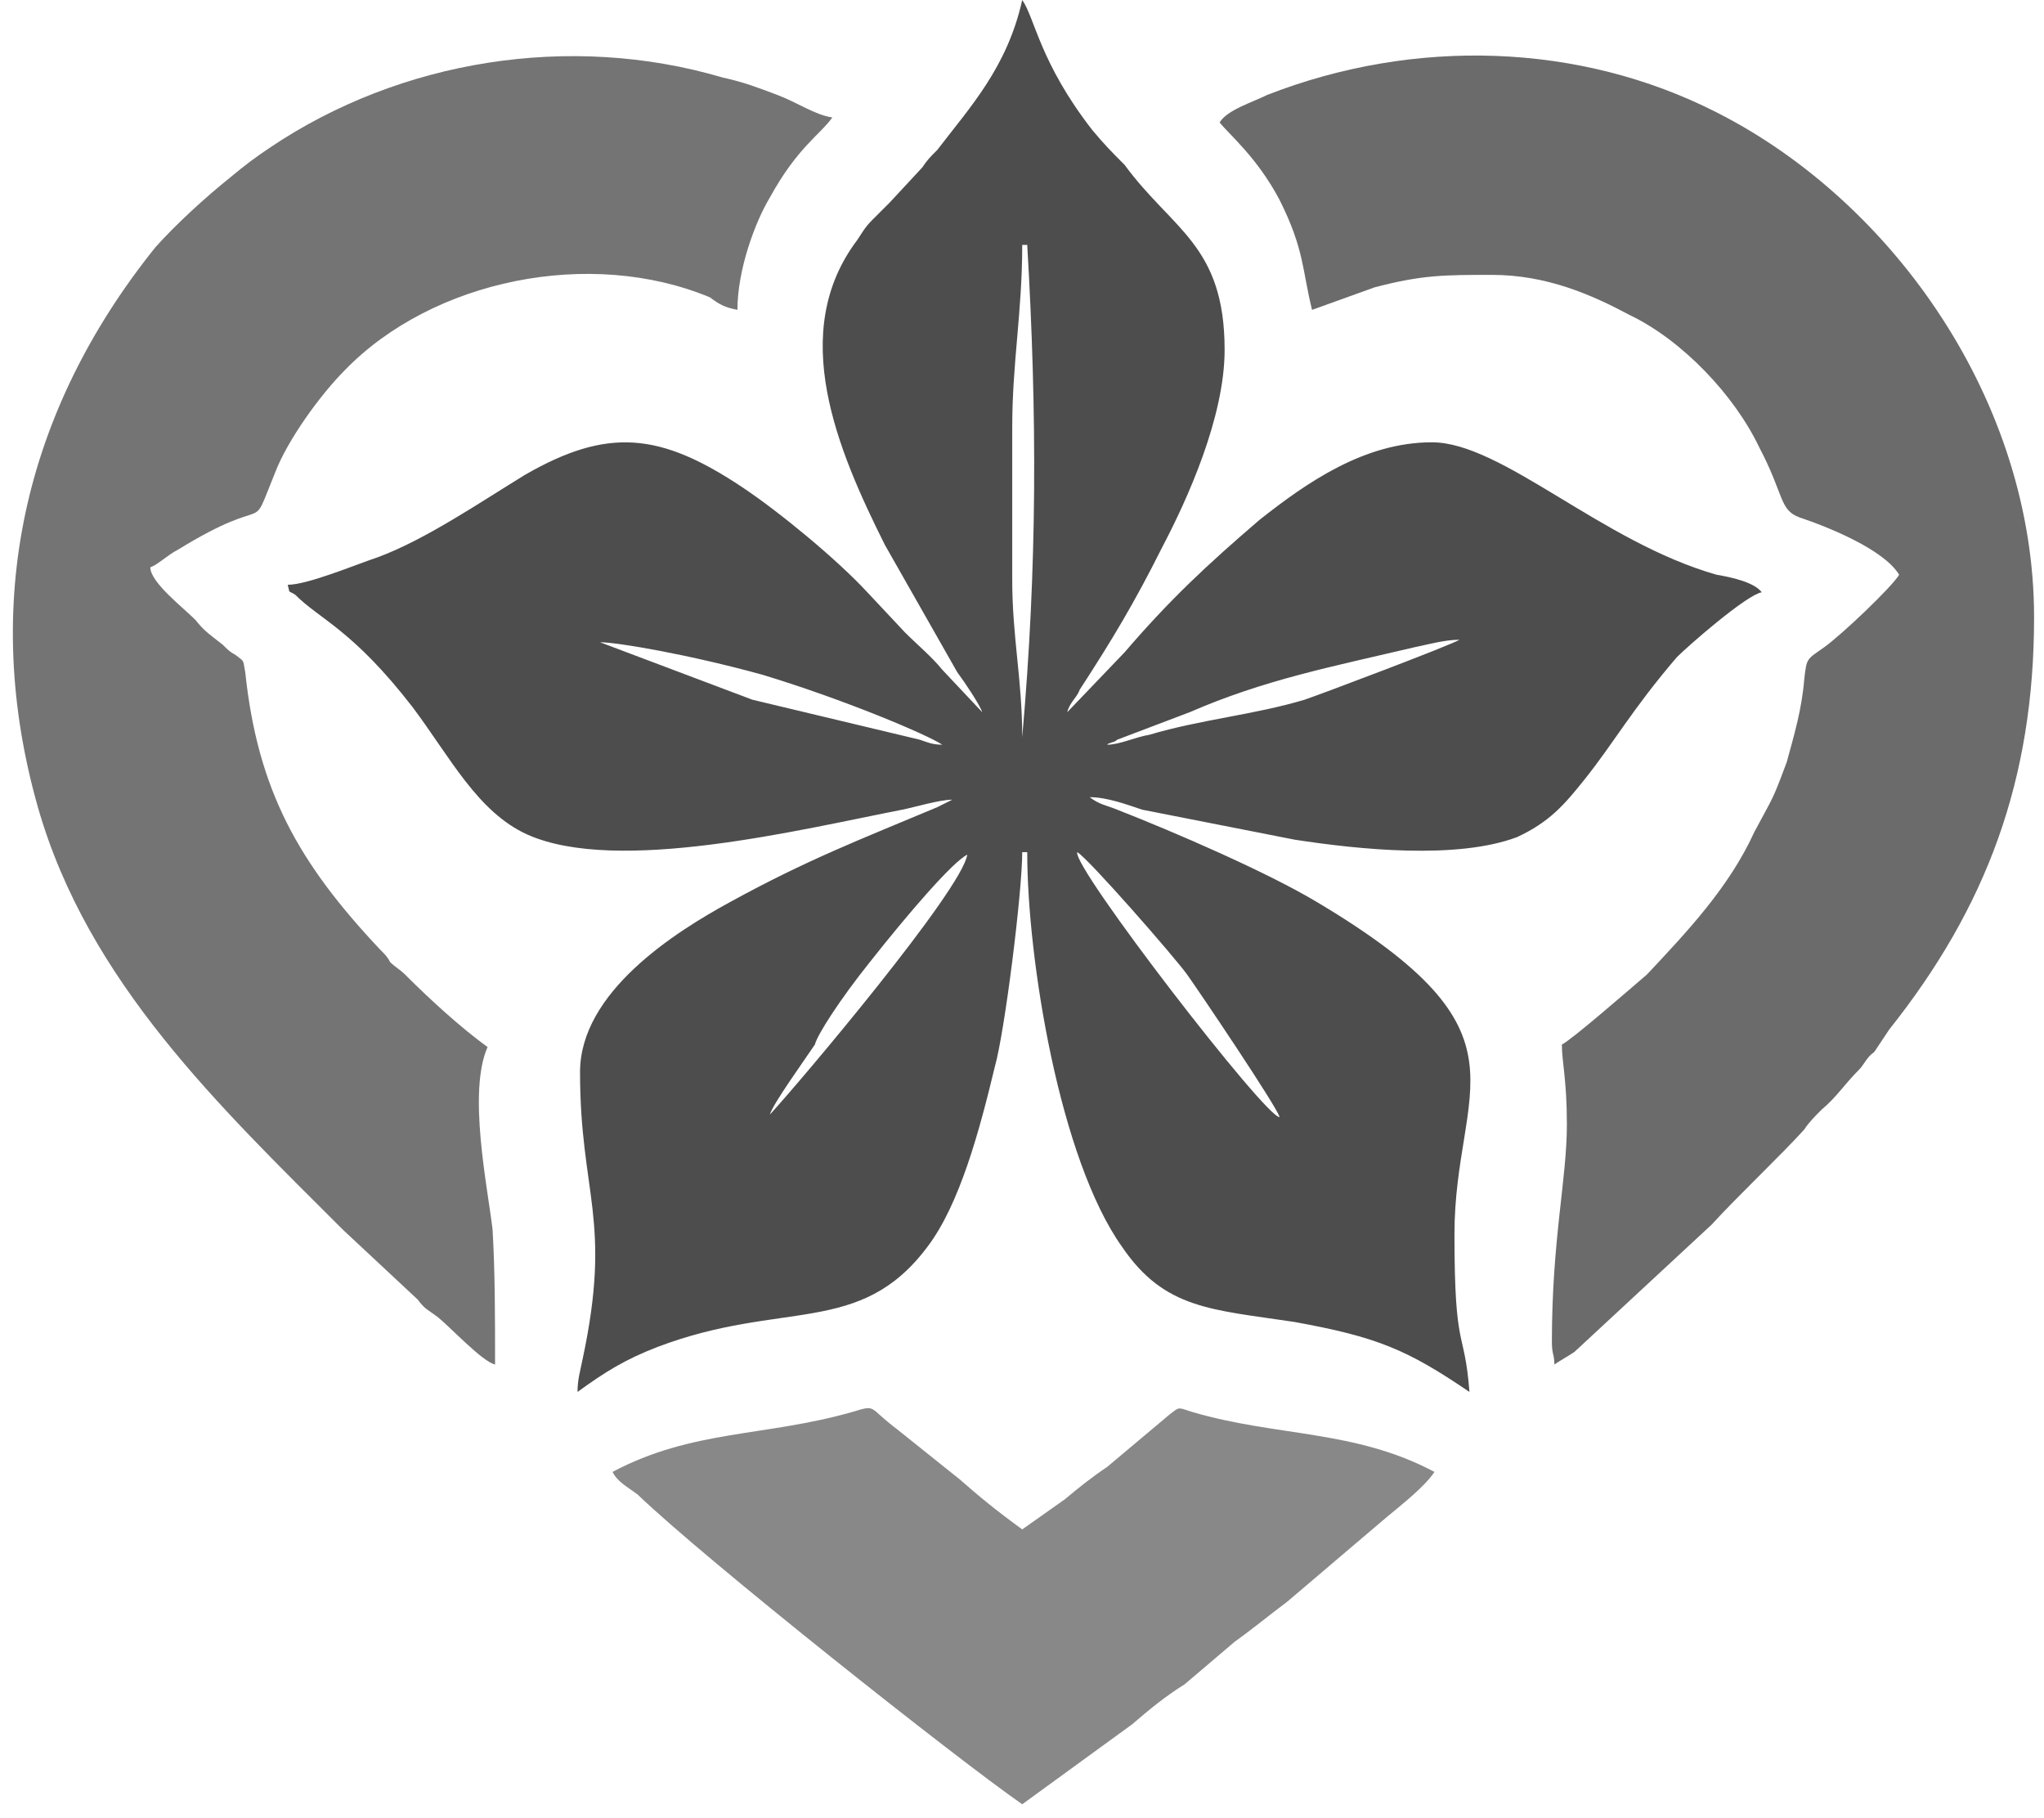
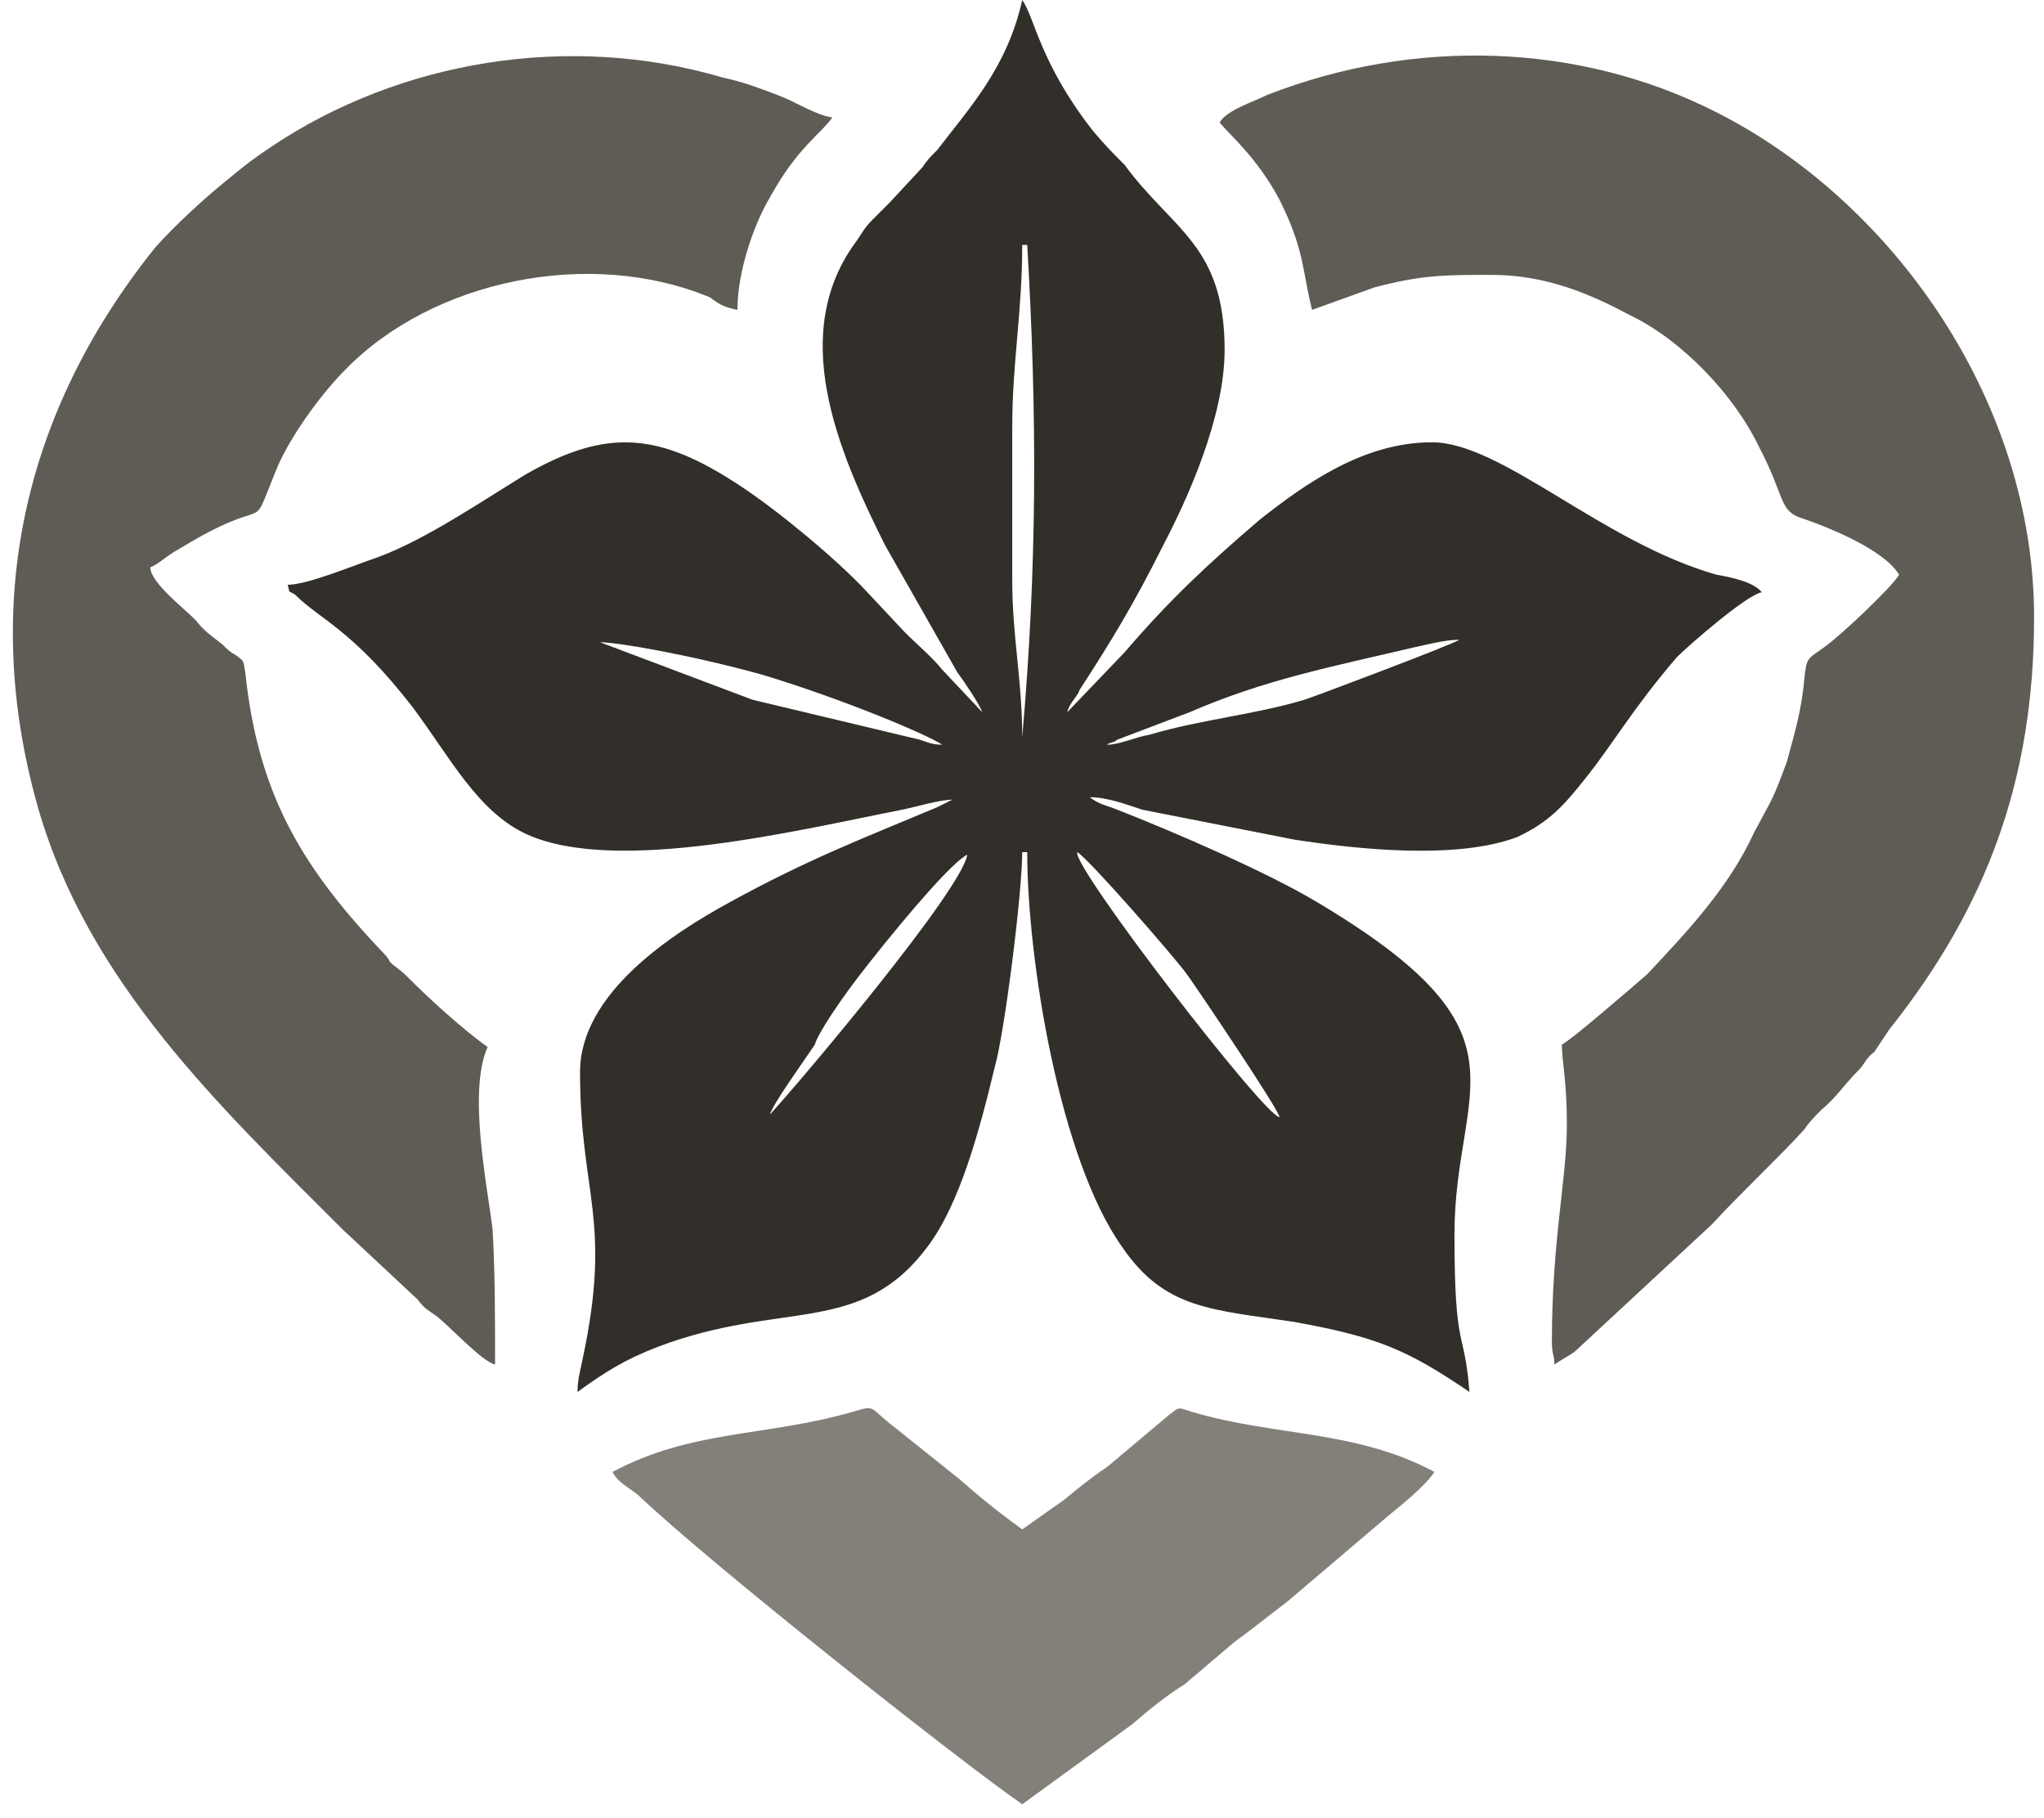
<svg xmlns="http://www.w3.org/2000/svg" width="54" height="48" viewBox="0 0 54 48" fill="none" role="img" aria-labelledby="main-logo-title" aria-describedby="main-logo-desc">
-   <path fill-rule="evenodd" clip-rule="evenodd" d="M19.482 8.184C19.482 7.128 19.944 5.874 20.34 5.214C21.066 3.894 21.66 3.564 21.99 3.102C21.528 3.036 21.066 2.706 20.538 2.508C20.01 2.31 19.68 2.178 19.086 2.046C15.059 0.858 10.571 1.584 7.139 3.894C6.743 4.158 6.479 4.356 6.083 4.686C5.423 5.214 4.631 5.94 4.103 6.534C0.605 10.89 -0.517 15.973 1.001 21.319C2.321 25.939 5.819 29.239 9.053 32.473L11.033 34.322C11.231 34.586 11.297 34.586 11.561 34.783C11.891 35.047 12.749 35.972 13.079 36.038C13.079 34.783 13.079 33.596 13.013 32.473C12.881 31.351 12.353 28.843 12.881 27.655C12.155 27.127 11.363 26.401 10.703 25.741C10.571 25.609 10.439 25.543 10.307 25.411C10.241 25.279 10.175 25.213 10.043 25.081C7.865 22.771 6.809 20.857 6.479 17.755C6.413 17.425 6.479 17.491 6.215 17.293C6.083 17.227 6.017 17.161 5.885 17.029C5.555 16.765 5.423 16.699 5.159 16.369C4.829 16.039 3.971 15.379 3.971 14.983C4.169 14.917 4.433 14.653 4.697 14.521C7.271 12.937 6.545 14.257 7.271 12.475C7.601 11.617 8.459 10.428 9.119 9.768C11.429 7.392 15.588 6.534 18.756 7.854C19.02 8.052 19.152 8.118 19.482 8.184Z" fill="#3A3A3A" fill-opacity=".7" />
-   <path fill-rule="evenodd" clip-rule="evenodd" d="M32.221 3.234C32.485 3.564 33.211 4.158 33.805 5.28C34.465 6.6 34.399 7.128 34.663 8.184L36.313 7.59C37.567 7.26 38.161 7.26 39.415 7.26C40.867 7.26 42.055 7.788 43.045 8.316C44.431 8.976 45.817 10.428 46.477 11.815C47.137 13.069 47.005 13.465 47.533 13.663C48.325 13.927 49.778 14.521 50.173 15.181C49.975 15.511 48.655 16.765 48.193 17.095C47.731 17.425 47.731 17.359 47.665 17.953C47.599 18.745 47.401 19.405 47.203 20.131C46.807 21.187 46.873 20.989 46.345 21.979C45.685 23.431 44.563 24.619 43.507 25.741C43.045 26.137 41.527 27.457 41.263 27.589C41.263 28.051 41.395 28.513 41.395 29.701C41.395 31.153 40.999 32.737 40.999 35.444C40.999 35.774 41.065 35.774 41.065 36.038C41.263 35.906 41.395 35.84 41.593 35.708L45.223 32.341C45.883 31.615 47.071 30.493 47.665 29.833C47.797 29.635 47.929 29.503 48.127 29.305C48.523 28.975 48.721 28.645 49.117 28.249C49.249 28.117 49.316 27.919 49.514 27.787C49.645 27.589 49.778 27.391 49.91 27.193C52.484 23.959 53.738 20.593 53.738 16.303C53.738 10.627 50.041 5.346 45.355 2.97C41.725 1.122 37.369 0.99 33.475 2.508C33.079 2.706 32.419 2.904 32.221 3.234Z" fill="#3A3A3A" fill-opacity=".75" />
-   <path fill-rule="evenodd" clip-rule="evenodd" d="M16.182 38.876C16.314 39.14 16.578 39.272 16.842 39.47C18.624 41.186 25.29 46.466 27.006 47.654L29.91 45.542C30.372 45.146 30.768 44.816 31.296 44.486C31.758 44.09 32.154 43.76 32.616 43.364C33.078 43.034 33.474 42.704 34.002 42.308C34.464 41.912 34.861 41.582 35.322 41.186L36.642 40.064C37.039 39.734 37.633 39.272 37.897 38.876C35.785 37.754 33.738 37.952 31.494 37.292C31.098 37.16 31.164 37.16 30.9 37.358L29.25 38.744C28.854 39.008 28.524 39.272 28.128 39.602L27.006 40.394C26.28 39.866 25.884 39.536 25.356 39.074L23.706 37.754C22.914 37.16 23.178 37.094 22.518 37.292C20.208 37.952 18.294 37.754 16.182 38.876Z" fill="#3A3A3A" fill-opacity=".60" />
-   <path fill-rule="evenodd" clip-rule="evenodd" d="M20.34 29.437C20.406 29.173 21.264 27.985 21.528 27.589C21.594 27.325 22.188 26.401 22.98 25.411C23.97 24.157 25.158 22.771 25.554 22.573C25.422 23.497 21.132 28.579 20.34 29.437ZM26.742 11.287V15.313C26.742 16.831 27.006 17.953 27.006 19.471C27.402 14.983 27.402 10.957 27.138 6.468H27.006C27.006 8.25 26.742 9.57 26.742 11.287ZM33.805 29.503C33.475 29.569 28.326 22.903 28.459 22.507C28.723 22.639 31.033 25.279 31.363 25.741C31.693 26.203 33.739 29.239 33.805 29.503ZM24.894 19.669C24.63 19.669 24.498 19.603 24.3 19.537L19.878 18.481L15.852 16.963C16.314 16.963 18.228 17.293 20.142 17.821C22.32 18.481 24.498 19.405 24.894 19.669ZM29.25 19.669C29.317 19.603 29.25 19.669 29.383 19.603C29.448 19.603 29.515 19.537 29.515 19.537L31.429 18.811C33.409 17.953 35.125 17.623 37.369 17.095C37.699 17.029 38.161 16.897 38.557 16.897C38.359 17.029 34.861 18.349 34.465 18.481C33.145 18.877 31.693 19.009 30.373 19.405C29.977 19.471 29.581 19.669 29.25 19.669ZM27.006 0C26.61 1.782 25.62 2.838 24.762 3.96C24.564 4.158 24.498 4.224 24.366 4.422L23.508 5.346C23.31 5.544 23.178 5.676 23.046 5.808C22.848 6.006 22.782 6.138 22.65 6.336C20.802 8.778 22.122 11.88 23.376 14.389L25.29 17.755C25.488 18.019 25.884 18.613 25.95 18.811L24.894 17.689C24.63 17.359 24.234 17.029 23.904 16.699L22.914 15.643C22.122 14.785 20.604 13.531 19.614 12.871C17.436 11.418 16.05 11.287 13.872 12.54C12.684 13.267 11.232 14.257 9.978 14.719C9.384 14.917 8.13 15.445 7.602 15.445C7.668 15.709 7.602 15.577 7.8 15.709C8.46 16.369 9.318 16.633 10.902 18.679C11.892 19.999 12.618 21.451 13.938 22.045C16.314 23.101 21.132 21.913 23.838 21.385C24.168 21.319 24.828 21.121 25.158 21.121L24.762 21.319C22.716 22.177 21.33 22.705 19.284 23.827C17.832 24.619 15.324 26.203 15.324 28.315C15.324 31.549 16.182 32.209 15.39 35.906C15.324 36.236 15.258 36.434 15.258 36.764C15.984 36.236 16.512 35.906 17.37 35.576C20.67 34.322 22.716 35.312 24.498 32.935C25.356 31.813 25.884 29.833 26.28 28.183C26.544 27.259 27.006 23.563 27.006 22.507H27.138C27.138 25.345 27.997 30.625 29.646 32.935C30.769 34.586 32.023 34.586 34.201 34.916C36.379 35.312 37.171 35.642 38.821 36.764C38.689 35.047 38.425 35.774 38.425 32.605C38.425 28.645 40.669 27.325 34.795 23.827C33.475 23.035 31.033 21.979 29.515 21.385C29.184 21.253 29.052 21.253 28.788 21.055C29.25 21.055 29.779 21.253 30.175 21.385L34.201 22.177C35.917 22.441 38.491 22.705 40.075 22.111C40.933 21.715 41.329 21.253 41.857 20.593C42.649 19.603 43.111 18.745 44.299 17.359C44.629 17.029 46.147 15.709 46.543 15.643C46.345 15.379 45.751 15.247 45.355 15.181C42.319 14.323 39.679 11.682 37.831 11.682C36.049 11.682 34.531 12.739 33.277 13.729C31.891 14.917 30.901 15.841 29.712 17.227L28.195 18.811C28.261 18.547 28.459 18.415 28.524 18.217C29.383 16.897 29.977 15.907 30.703 14.455C31.363 13.201 32.353 11.023 32.353 9.24C32.353 6.468 30.967 6.072 29.712 4.356C29.383 4.026 29.184 3.828 28.855 3.432C27.468 1.65 27.336 0.462 27.006 0Z" fill="#3A3A3A" fill-opacity="0.9" />
+   <path fill-rule="evenodd" clip-rule="evenodd" d="M19.482 8.184C19.482 7.128 19.944 5.874 20.34 5.214C21.066 3.894 21.66 3.564 21.99 3.102C21.528 3.036 21.066 2.706 20.538 2.508C20.01 2.31 19.68 2.178 19.086 2.046C15.059 0.858 10.571 1.584 7.139 3.894C6.743 4.158 6.479 4.356 6.083 4.686C5.423 5.214 4.631 5.94 4.103 6.534C0.605 10.89 -0.517 15.973 1.001 21.319C2.321 25.939 5.819 29.239 9.053 32.473L11.033 34.322C11.231 34.586 11.297 34.586 11.561 34.783C11.891 35.047 12.749 35.972 13.079 36.038C13.079 34.783 13.079 33.596 13.013 32.473C12.881 31.351 12.353 28.843 12.881 27.655C12.155 27.127 11.363 26.401 10.703 25.741C10.571 25.609 10.439 25.543 10.307 25.411C10.241 25.279 10.175 25.213 10.043 25.081C7.865 22.771 6.809 20.857 6.479 17.755C6.413 17.425 6.479 17.491 6.215 17.293C6.083 17.227 6.017 17.161 5.885 17.029C5.555 16.765 5.423 16.699 5.159 16.369C4.829 16.039 3.971 15.379 3.971 14.983C4.169 14.917 4.433 14.653 4.697 14.521C7.271 12.937 6.545 14.257 7.271 12.475C7.601 11.617 8.459 10.428 9.119 9.768C11.429 7.392 15.588 6.534 18.756 7.854C19.02 8.052 19.152 8.118 19.482 8.184Z" fill="#5F5B55" />
+   <path fill-rule="evenodd" clip-rule="evenodd" d="M32.221 3.234C32.485 3.564 33.211 4.158 33.805 5.28C34.465 6.6 34.399 7.128 34.663 8.184L36.313 7.59C37.567 7.26 38.161 7.26 39.415 7.26C40.867 7.26 42.055 7.788 43.045 8.316C44.431 8.976 45.817 10.428 46.477 11.815C47.137 13.069 47.005 13.465 47.533 13.663C48.325 13.927 49.778 14.521 50.173 15.181C49.975 15.511 48.655 16.765 48.193 17.095C47.731 17.425 47.731 17.359 47.665 17.953C47.599 18.745 47.401 19.405 47.203 20.131C46.807 21.187 46.873 20.989 46.345 21.979C45.685 23.431 44.563 24.619 43.507 25.741C43.045 26.137 41.527 27.457 41.263 27.589C41.263 28.051 41.395 28.513 41.395 29.701C41.395 31.153 40.999 32.737 40.999 35.444C40.999 35.774 41.065 35.774 41.065 36.038C41.263 35.906 41.395 35.84 41.593 35.708L45.223 32.341C45.883 31.615 47.071 30.493 47.665 29.833C47.797 29.635 47.929 29.503 48.127 29.305C48.523 28.975 48.721 28.645 49.117 28.249C49.249 28.117 49.316 27.919 49.514 27.787C49.645 27.589 49.778 27.391 49.91 27.193C52.484 23.959 53.738 20.593 53.738 16.303C53.738 10.627 50.041 5.346 45.355 2.97C41.725 1.122 37.369 0.99 33.475 2.508C33.079 2.706 32.419 2.904 32.221 3.234Z" fill="#5F5B55" />
+   <path fill-rule="evenodd" clip-rule="evenodd" d="M16.182 38.876C16.314 39.14 16.578 39.272 16.842 39.47C18.624 41.186 25.29 46.466 27.006 47.654L29.91 45.542C30.372 45.146 30.768 44.816 31.296 44.486C31.758 44.09 32.154 43.76 32.616 43.364C33.078 43.034 33.474 42.704 34.002 42.308C34.464 41.912 34.861 41.582 35.322 41.186L36.642 40.064C37.039 39.734 37.633 39.272 37.897 38.876C35.785 37.754 33.738 37.952 31.494 37.292C31.098 37.16 31.164 37.16 30.9 37.358L29.25 38.744C28.854 39.008 28.524 39.272 28.128 39.602L27.006 40.394C26.28 39.866 25.884 39.536 25.356 39.074L23.706 37.754C22.914 37.16 23.178 37.094 22.518 37.292C20.208 37.952 18.294 37.754 16.182 38.876Z" fill="#837F79" />
+   <path fill-rule="evenodd" clip-rule="evenodd" d="M20.34 29.437C20.406 29.173 21.264 27.985 21.528 27.589C21.594 27.325 22.188 26.401 22.98 25.411C23.97 24.157 25.158 22.771 25.554 22.573C25.422 23.497 21.132 28.579 20.34 29.437ZM26.742 11.287V15.313C26.742 16.831 27.006 17.953 27.006 19.471C27.402 14.983 27.402 10.957 27.138 6.468H27.006C27.006 8.25 26.742 9.57 26.742 11.287ZM33.805 29.503C33.475 29.569 28.326 22.903 28.459 22.507C28.723 22.639 31.033 25.279 31.363 25.741C31.693 26.203 33.739 29.239 33.805 29.503ZM24.894 19.669C24.63 19.669 24.498 19.603 24.3 19.537L19.878 18.481L15.852 16.963C16.314 16.963 18.228 17.293 20.142 17.821C22.32 18.481 24.498 19.405 24.894 19.669ZM29.25 19.669C29.317 19.603 29.25 19.669 29.383 19.603C29.448 19.603 29.515 19.537 29.515 19.537L31.429 18.811C33.409 17.953 35.125 17.623 37.369 17.095C37.699 17.029 38.161 16.897 38.557 16.897C38.359 17.029 34.861 18.349 34.465 18.481C33.145 18.877 31.693 19.009 30.373 19.405C29.977 19.471 29.581 19.669 29.25 19.669ZM27.006 0C26.61 1.782 25.62 2.838 24.762 3.96C24.564 4.158 24.498 4.224 24.366 4.422L23.508 5.346C23.31 5.544 23.178 5.676 23.046 5.808C22.848 6.006 22.782 6.138 22.65 6.336C20.802 8.778 22.122 11.88 23.376 14.389L25.29 17.755C25.488 18.019 25.884 18.613 25.95 18.811L24.894 17.689C24.63 17.359 24.234 17.029 23.904 16.699L22.914 15.643C22.122 14.785 20.604 13.531 19.614 12.871C17.436 11.418 16.05 11.287 13.872 12.54C12.684 13.267 11.232 14.257 9.978 14.719C9.384 14.917 8.13 15.445 7.602 15.445C7.668 15.709 7.602 15.577 7.8 15.709C8.46 16.369 9.318 16.633 10.902 18.679C11.892 19.999 12.618 21.451 13.938 22.045C16.314 23.101 21.132 21.913 23.838 21.385C24.168 21.319 24.828 21.121 25.158 21.121L24.762 21.319C22.716 22.177 21.33 22.705 19.284 23.827C17.832 24.619 15.324 26.203 15.324 28.315C15.324 31.549 16.182 32.209 15.39 35.906C15.324 36.236 15.258 36.434 15.258 36.764C15.984 36.236 16.512 35.906 17.37 35.576C20.67 34.322 22.716 35.312 24.498 32.935C25.356 31.813 25.884 29.833 26.28 28.183C26.544 27.259 27.006 23.563 27.006 22.507H27.138C27.138 25.345 27.997 30.625 29.646 32.935C30.769 34.586 32.023 34.586 34.201 34.916C36.379 35.312 37.171 35.642 38.821 36.764C38.689 35.047 38.425 35.774 38.425 32.605C38.425 28.645 40.669 27.325 34.795 23.827C33.475 23.035 31.033 21.979 29.515 21.385C29.184 21.253 29.052 21.253 28.788 21.055C29.25 21.055 29.779 21.253 30.175 21.385L34.201 22.177C35.917 22.441 38.491 22.705 40.075 22.111C40.933 21.715 41.329 21.253 41.857 20.593C42.649 19.603 43.111 18.745 44.299 17.359C44.629 17.029 46.147 15.709 46.543 15.643C46.345 15.379 45.751 15.247 45.355 15.181C42.319 14.323 39.679 11.682 37.831 11.682C36.049 11.682 34.531 12.739 33.277 13.729C31.891 14.917 30.901 15.841 29.712 17.227L28.195 18.811C28.261 18.547 28.459 18.415 28.524 18.217C29.383 16.897 29.977 15.907 30.703 14.455C31.363 13.201 32.353 11.023 32.353 9.24C32.353 6.468 30.967 6.072 29.712 4.356C29.383 4.026 29.184 3.828 28.855 3.432C27.468 1.65 27.336 0.462 27.006 0Z" fill="#322E29" />
</svg>
